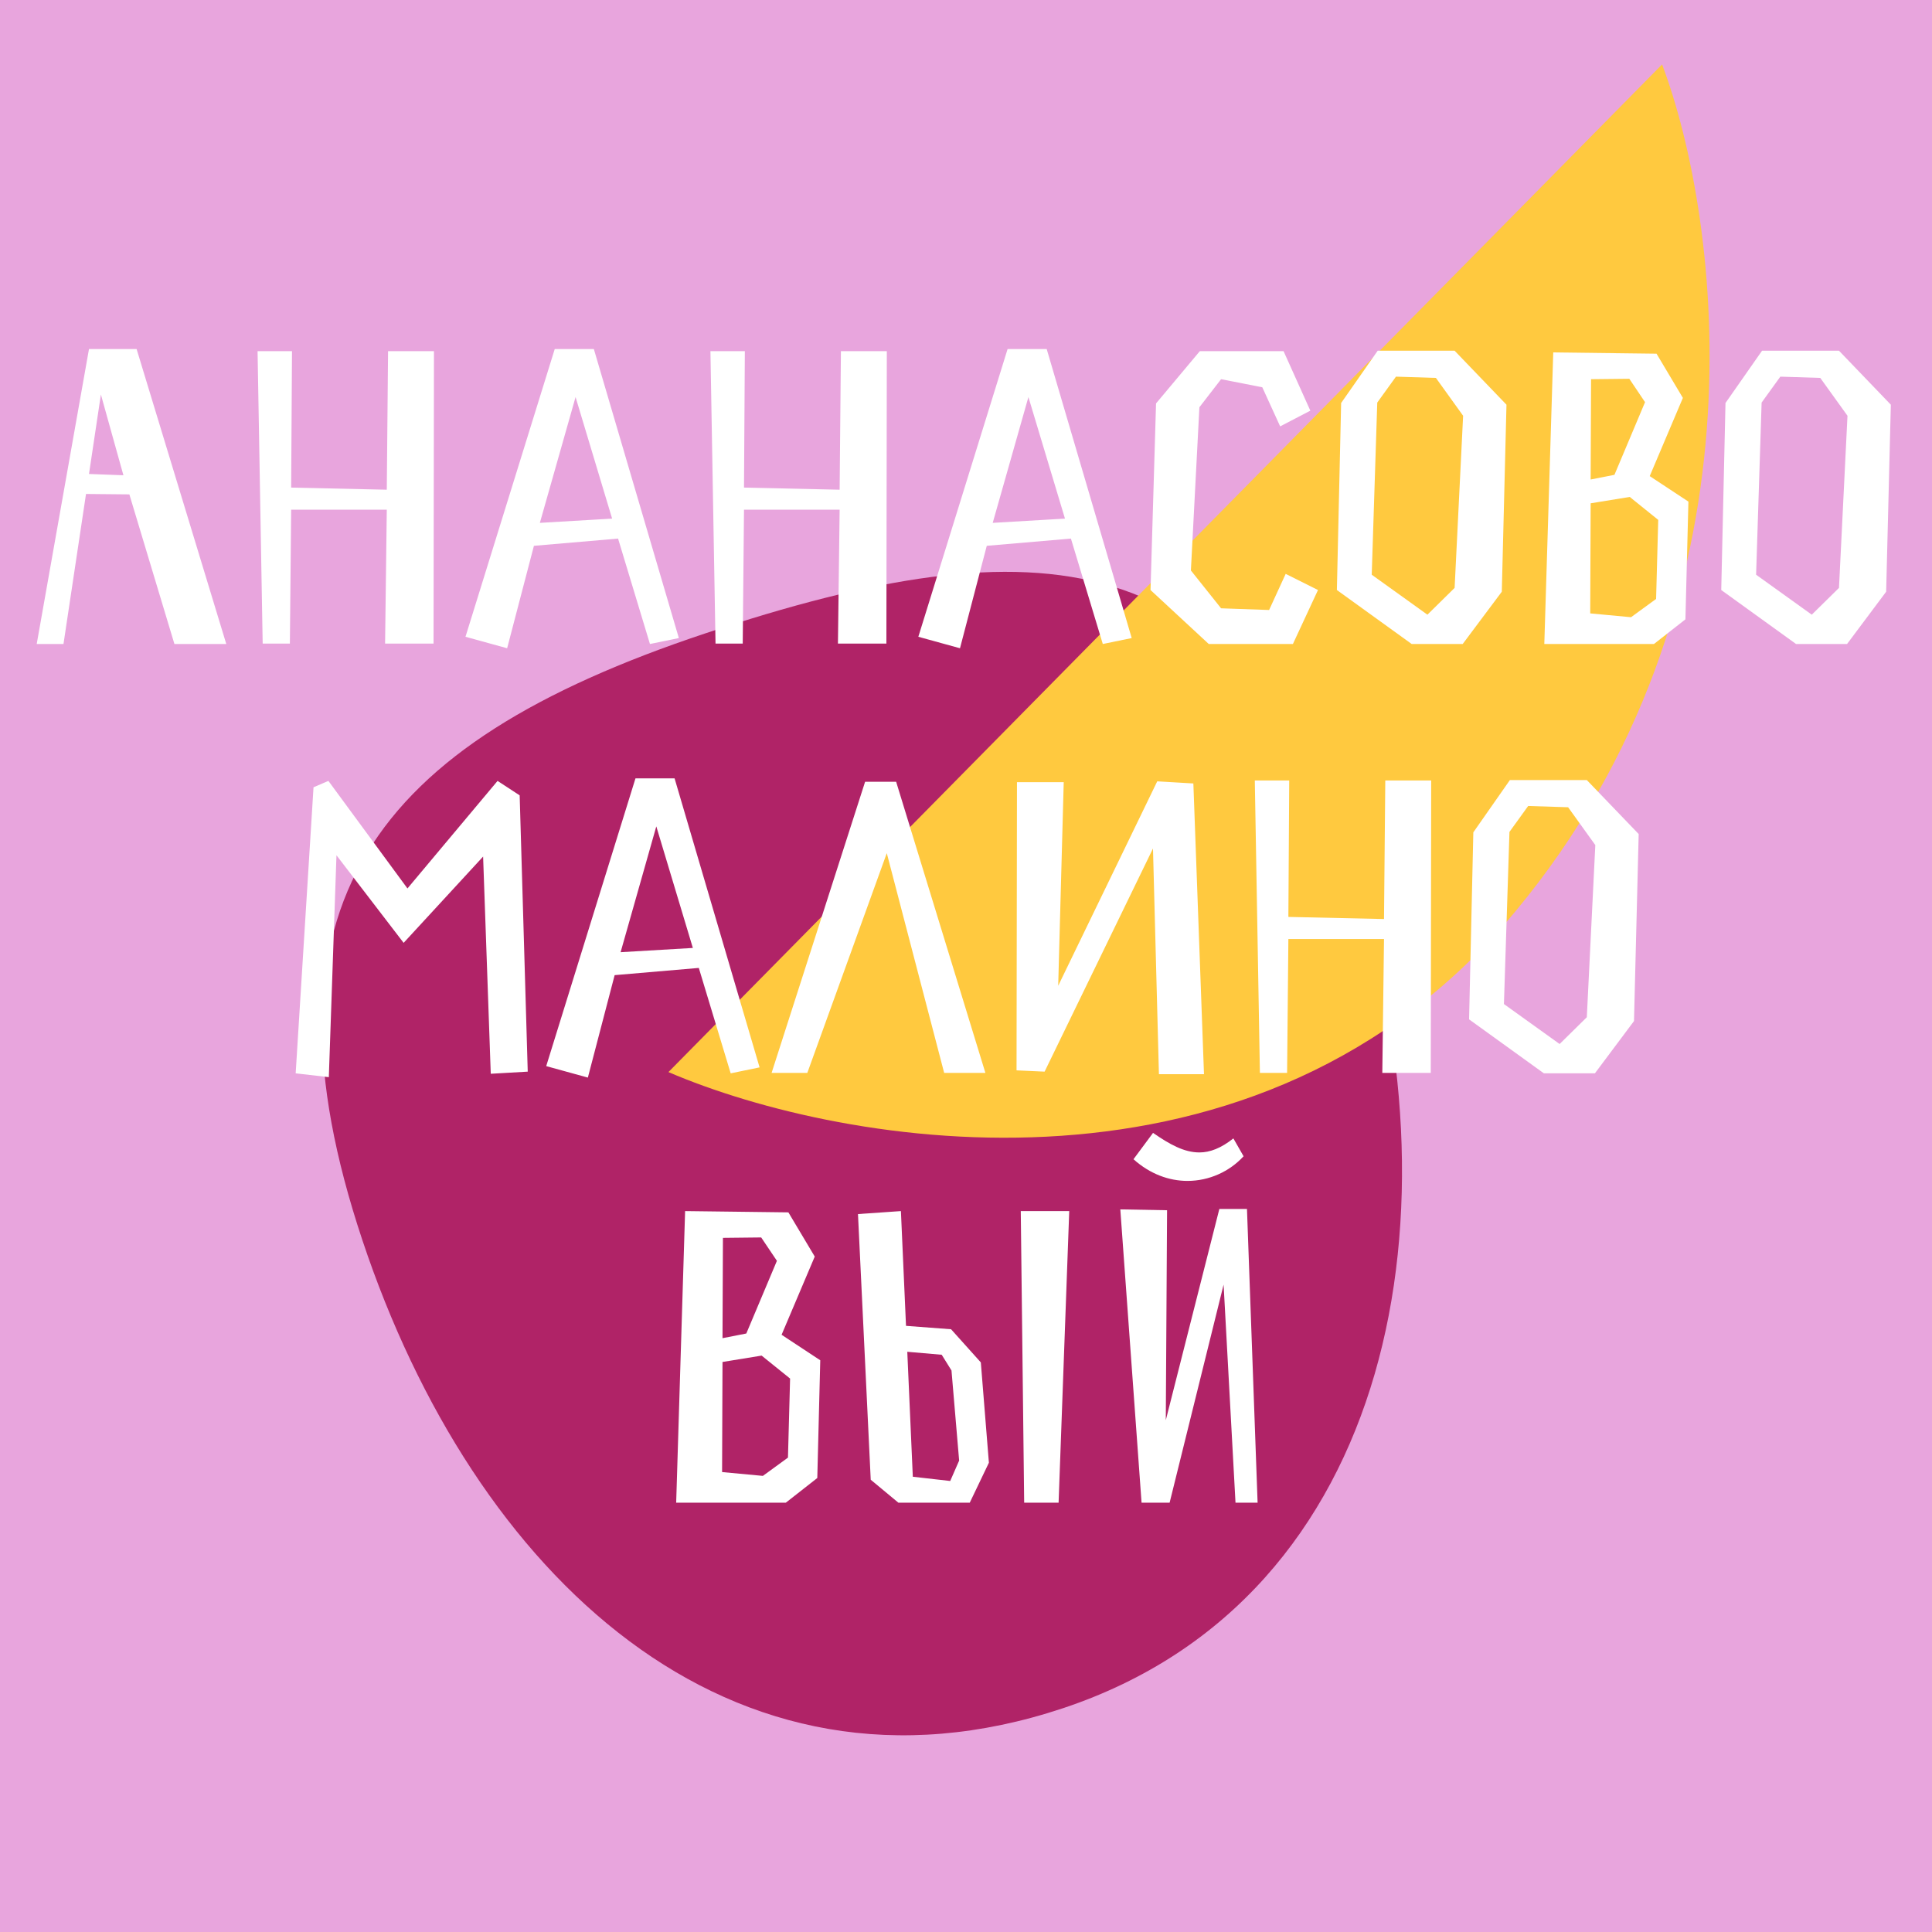
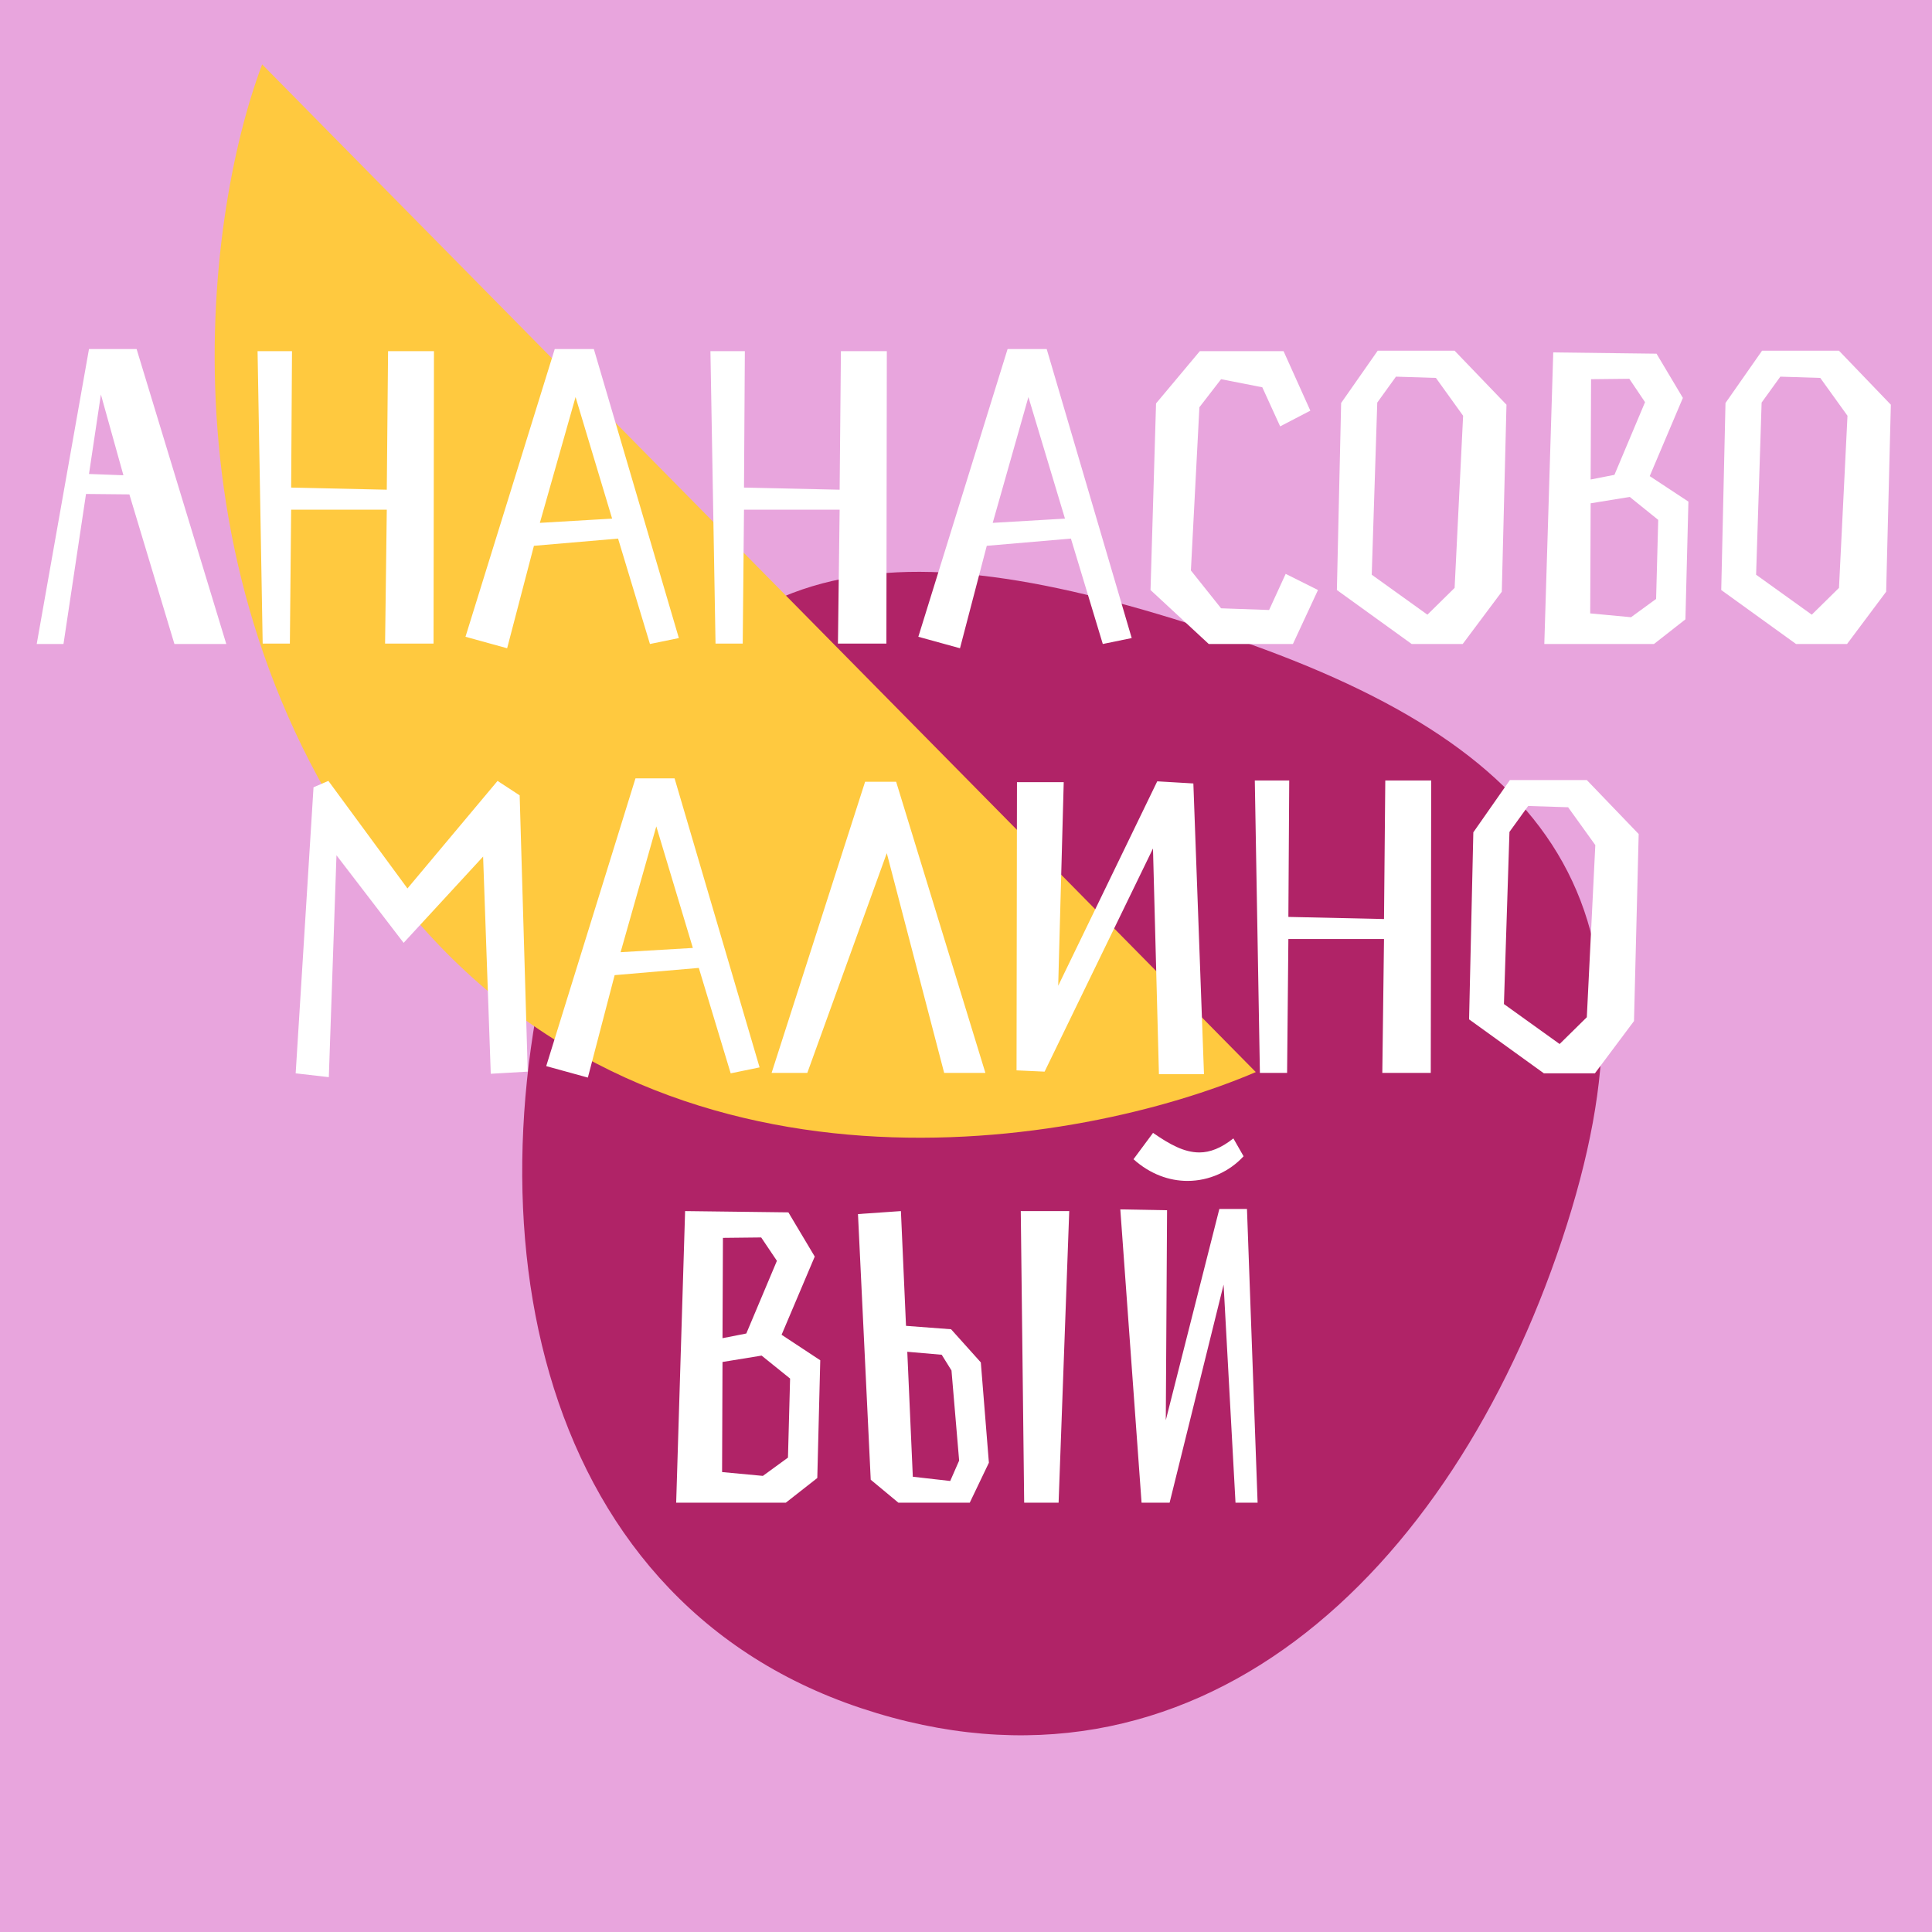
<svg xmlns="http://www.w3.org/2000/svg" width="180" height="180" viewBox="0 0 180 180" fill="none">
-   <g clip-path="url(#clip0_486_4030)">
+   <g clip-path="url(#clip0_551_1999)">
    <rect width="180" height="180" fill="#E8A5DD" />
-     <path d="M125.983 81.339C136.348 112.444 130.169 148.776 99.057 159.144C67.945 169.511 44.127 146.65 33.763 115.545C23.398 84.439 34.581 69.384 65.693 59.017C96.805 48.65 115.619 50.233 125.983 81.339Z" fill="#B02367" />
-     <path d="M154.853 6L62.276 99.883C78.607 106.885 117.25 113.696 141.173 84.926C165.097 56.156 160.261 20.321 154.853 6Z" fill="#FFC93F" />
+     <path d="M53.293 81.339C42.928 112.444 49.107 148.776 80.22 159.144C111.332 169.511 135.149 146.65 145.514 115.545C155.879 84.439 144.696 69.384 113.584 59.017C82.471 48.65 63.658 50.233 53.293 81.339Z" fill="#B02367" />
+     <path d="M24.423 6L117 99.883C100.669 106.885 62.027 113.696 38.103 84.926C14.179 56.156 19.015 20.321 24.423 6Z" fill="#FFC93F" />
    <path d="M12.053 46.061L16.25 60H21.082L12.726 32.518H8.291L3.42 60H5.915L8.014 46.021L12.053 46.061ZM9.4 36.755L11.498 44.279L8.291 44.16L9.4 36.755ZM40.392 59.96L40.431 32.716H36.155L36.036 45.625L27.126 45.427L27.205 32.716H23.997L24.473 59.96H27.007L27.126 47.486H36.036L35.877 59.96H40.392ZM60.554 60L63.247 59.446L55.327 32.518H51.684L43.368 59.327L47.249 60.396L49.744 50.852L57.584 50.179L60.554 60ZM53.624 36.992L57.03 48.318L50.298 48.714L53.624 36.992ZM82.583 59.96L82.623 32.716H78.346L78.227 45.625L69.317 45.427L69.396 32.716H66.189L66.664 59.96H69.198L69.317 47.486H78.227L78.069 59.96H82.583ZM102.745 60L105.438 59.446L97.518 32.518H93.875L85.559 59.327L89.44 60.396L91.935 50.852L99.775 50.179L102.745 60ZM95.815 36.992L99.221 48.318L92.489 48.714L95.815 36.992ZM112.617 60H120.457L122.794 54.971L119.784 53.466L118.24 56.832L113.765 56.674L110.953 53.149L111.745 37.943L113.765 35.329L117.606 36.082L119.269 39.725L122.081 38.26L119.586 32.716H111.785L107.706 37.586L107.191 54.971L112.617 60ZM131.524 60H136.276L139.919 55.129L140.355 37.705L135.523 32.676H128.356L124.95 37.547L124.554 54.971L131.524 60ZM133.781 35.21L136.315 38.735L135.523 54.773L132.989 57.268L127.801 53.545L128.316 37.507L130.059 35.092L133.781 35.21ZM144.712 32.834L143.88 60H154.097L157.027 57.703L157.305 46.734L153.701 44.358L156.79 37.072L154.335 32.953L144.712 32.834ZM154.493 48.437L154.295 55.802L151.959 57.505L148.157 57.149L148.197 46.892L151.84 46.298L154.493 48.437ZM150.414 44.239L148.197 44.675L148.236 35.329L151.8 35.29L153.265 37.468L150.414 44.239ZM167.334 60H172.086L175.729 55.129L176.165 37.705L171.334 32.676H164.166L160.76 37.547L160.364 54.971L167.334 60ZM169.591 35.21L172.126 38.735L171.334 54.773L168.799 57.268L163.612 53.545L164.126 37.507L165.869 35.092L169.591 35.21ZM37.962 82.774L30.596 72.755L29.21 73.349L27.547 100L30.636 100.356L31.348 79.685L37.605 87.843L45.01 79.804L45.723 100.04L49.168 99.842L48.416 74.102L46.357 72.755L37.962 82.774ZM68.076 100L70.769 99.446L62.849 72.518H59.206L50.89 99.327L54.77 100.396L57.265 90.852L65.106 90.179L68.076 100ZM61.146 76.992L64.552 88.318L57.82 88.714L61.146 76.992ZM82.62 79.487L87.966 99.96H91.807L83.491 72.834H80.6L71.888 99.96H75.215L82.62 79.487ZM112.173 100.079L111.183 72.993L107.817 72.795L98.59 91.842L99.105 72.874H94.749L94.709 99.723L97.323 99.842L107.421 79.052L107.975 100.079H112.173ZM133.301 99.96L133.341 72.716H129.064L128.945 85.625L120.035 85.427L120.114 72.716H116.907L117.382 99.96H119.916L120.035 87.486H128.945L128.787 99.96H133.301ZM143.841 100H148.593L152.236 95.129L152.672 77.705L147.84 72.676H140.673L137.267 77.547L136.871 94.971L143.841 100ZM146.098 75.21L148.632 78.735L147.84 94.773L145.306 97.268L140.118 93.545L140.633 77.507L142.376 75.092L146.098 75.21ZM63.83 112.834L62.998 140H73.215L76.145 137.703L76.422 126.734L72.819 124.358L75.908 117.072L73.452 112.953L63.83 112.834ZM73.611 128.437L73.413 135.802L71.076 137.505L67.275 137.149L67.314 126.892L70.958 126.298L73.611 128.437ZM69.532 124.239L67.314 124.675L67.354 115.329L70.918 115.29L72.383 117.468L69.532 124.239ZM79.936 113.112L81.124 137.862L83.698 140H90.351L92.133 136.278L91.381 126.932L88.609 123.843L84.411 123.526L83.936 112.834L79.936 113.112ZM99.618 112.834H95.103L95.42 140H98.627L99.618 112.834ZM87.737 126.219L88.648 127.684L89.361 136.08L88.529 137.98L85.045 137.584L84.53 125.942L87.737 126.219ZM114.911 106.063C113.762 106.974 112.733 107.37 111.743 107.37C110.317 107.37 108.971 106.617 107.426 105.548L105.605 108.003C107.149 109.389 108.931 110.023 110.634 110.023C112.653 110.023 114.554 109.152 115.861 107.726L114.911 106.063ZM117.168 140L116.178 112.636H113.604L108.614 132.318L108.733 112.755L104.377 112.676L106.357 140H108.971L114 119.685L115.109 140H117.168Z" fill="white" />
  </g>
  <defs>
-     <clipPath id="clip0_486_4030">
+     <clipPath id="clip0_551_1999">
      <rect width="180" height="180" fill="white" />
    </clipPath>
  </defs>
</svg>
